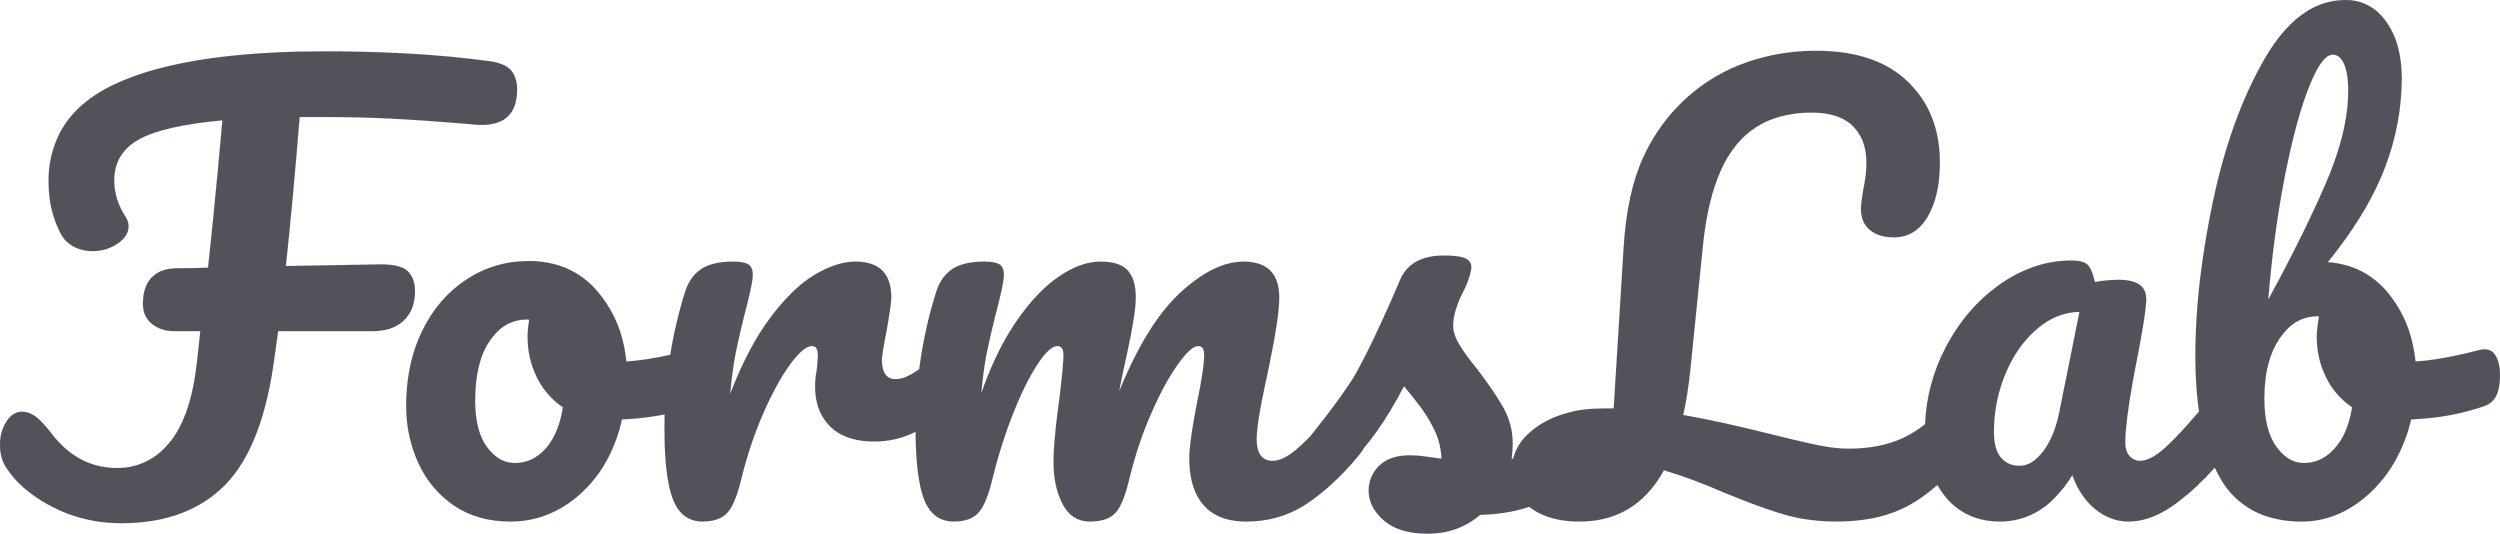
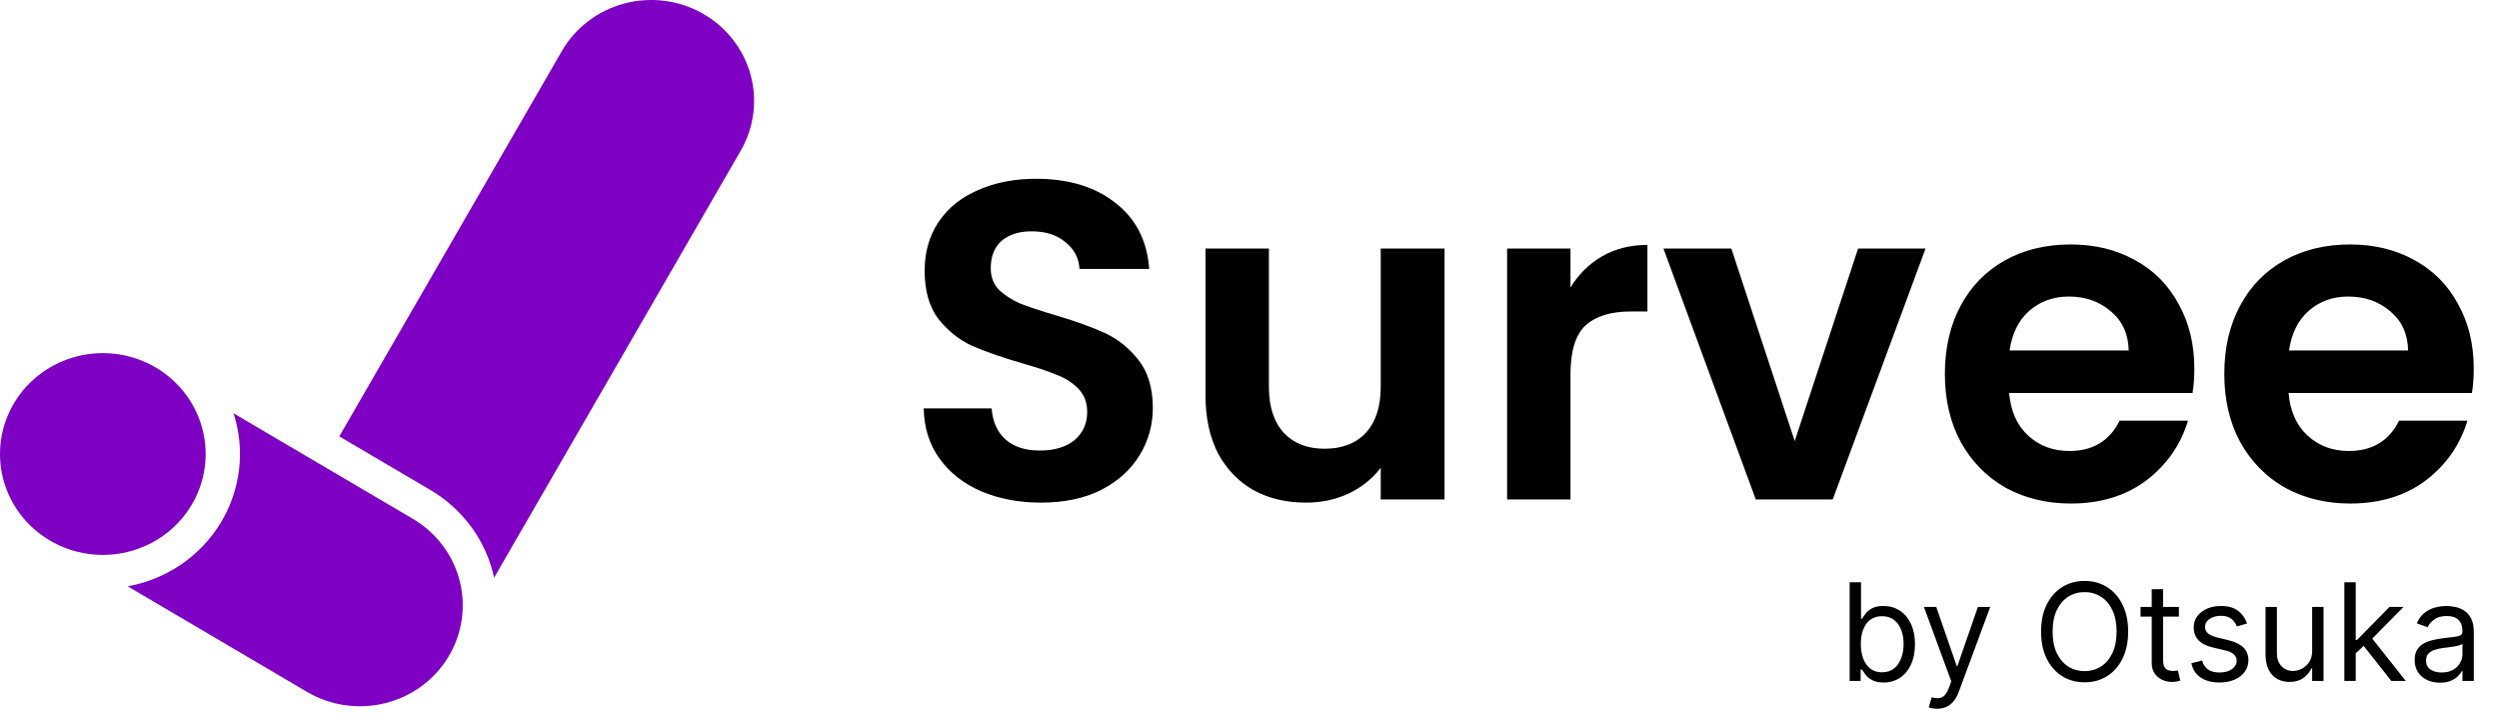
- <svg xmlns="http://www.w3.org/2000/svg" width="181.2" height="38.682" viewBox="0 0 181.2 38.682" version="1.1" id="svg5">
-   <defs id="defs9" />
-   <g id="svgGroup" stroke-linecap="round" fill-rule="evenodd" font-size="9pt" stroke="#52525B" stroke-width="0.001mm" fill="#52525B" style="stroke:#52525B;stroke-width:0.001mm;fill:#52525B">
-     <path d="m 46.844,30.254 c 0.445,-0.055 0.888,-0.127 1.328,-0.216 -0.009,0.348 -0.014,0.695 -0.012,1.043 0,1.687 0.107,3.043 0.32,4.068 0.071,0.358 0.172,0.71 0.3,1.052 0.079,0.208 0.178,0.407 0.296,0.595 0.221,0.347 0.493,0.604 0.815,0.771 0.319,0.16 0.672,0.241 1.029,0.234 0.132,5.4e-5 0.264,-0.006 0.395,-0.019 0.239,-0.023 0.456,-0.068 0.651,-0.136 0.298,-0.098 0.565,-0.272 0.774,-0.505 0.098,-0.115 0.185,-0.239 0.26,-0.37 0.281,-0.483 0.535,-1.206 0.76,-2.17 0.4,-1.627 0.92,-3.173 1.56,-4.64 0.156,-0.357 0.319,-0.711 0.489,-1.062 0.239,-0.49 0.478,-0.941 0.719,-1.352 0.225,-0.388 0.469,-0.763 0.732,-1.126 0.045,-0.061 0.09,-0.122 0.136,-0.182 0.591,-0.772 1.072,-1.158 1.444,-1.158 0.008,-1.65e-4 0.016,-1.65e-4 0.024,0 0.222,0.009 0.355,0.147 0.399,0.414 0.012,0.075 0.018,0.15 0.017,0.226 0,0.143 -0.016,0.387 -0.047,0.733 -0.01,0.116 -0.021,0.231 -0.033,0.347 -0.08,0.4 -0.12,0.8 -0.12,1.2 -0.002,0.327 0.027,0.654 0.087,0.976 0.127,0.738 0.481,1.417 1.013,1.944 0.224,0.219 0.478,0.405 0.754,0.552 0.656,0.352 1.478,0.528 2.466,0.528 1.029,0.002 2.043,-0.239 2.961,-0.704 0.002,0.335 0.008,0.67 0.02,1.005 0.04,1.133 0.14,2.082 0.299,2.847 0.071,0.358 0.172,0.71 0.3,1.052 0.079,0.208 0.178,0.407 0.296,0.595 0.221,0.347 0.493,0.604 0.815,0.771 0.319,0.16 0.672,0.241 1.029,0.234 0.132,5.4e-5 0.264,-0.006 0.395,-0.019 0.239,-0.023 0.456,-0.068 0.651,-0.136 0.298,-0.098 0.565,-0.272 0.774,-0.505 0.098,-0.115 0.185,-0.239 0.26,-0.37 0.281,-0.483 0.535,-1.206 0.76,-2.17 0.065,-0.272 0.134,-0.543 0.207,-0.813 0.328,-1.215 0.72,-2.413 1.173,-3.587 0.13,-0.338 0.265,-0.673 0.407,-1.006 0.227,-0.535 0.458,-1.029 0.692,-1.482 0.209,-0.408 0.436,-0.805 0.681,-1.192 0.048,-0.075 0.096,-0.149 0.146,-0.223 0.382,-0.565 0.72,-0.933 1.014,-1.105 0.108,-0.069 0.232,-0.107 0.36,-0.112 0.008,-1.65e-4 0.016,-1.65e-4 0.024,0 0.222,0.009 0.355,0.147 0.399,0.414 0.012,0.075 0.018,0.15 0.017,0.226 -1.05e-4,0.088 -0.002,0.177 -0.006,0.265 -0.02,0.447 -0.083,1.134 -0.189,2.059 -0.04,0.346 -0.082,0.691 -0.125,1.036 -0.043,0.31 -0.084,0.62 -0.123,0.931 -0.185,1.47 -0.277,2.626 -0.277,3.469 -9.5e-5,0.07 5.72e-4,0.139 0.002,0.209 0.011,0.483 0.058,0.937 0.143,1.36 0.1,0.519 0.273,1.021 0.515,1.491 0.06,0.116 0.128,0.228 0.203,0.336 0.431,0.616 1.024,0.924 1.777,0.924 0.447,0 0.829,-0.059 1.148,-0.176 0.272,-0.094 0.516,-0.253 0.712,-0.464 0.109,-0.124 0.204,-0.26 0.284,-0.405 0.181,-0.321 0.351,-0.748 0.509,-1.282 0.085,-0.289 0.16,-0.58 0.227,-0.873 0.4,-1.627 0.92,-3.173 1.56,-4.64 0.156,-0.357 0.318,-0.711 0.488,-1.062 0.477,-0.985 0.955,-1.811 1.432,-2.478 0.64,-0.893 1.133,-1.34 1.48,-1.34 0.008,-1.65e-4 0.016,-1.65e-4 0.024,0 0.222,0.009 0.355,0.147 0.399,0.414 0.012,0.075 0.018,0.15 0.017,0.226 -1.59e-4,0.037 -8.26e-4,0.074 -0.002,0.111 -0.013,0.495 -0.114,1.253 -0.303,2.273 -0.068,0.366 -0.14,0.731 -0.215,1.096 -0.283,1.455 -0.458,2.573 -0.527,3.354 -0.02,0.215 -0.031,0.43 -0.033,0.646 -5.78e-4,0.263 0.011,0.526 0.035,0.788 0.043,0.463 0.127,0.885 0.25,1.266 0.155,0.503 0.412,0.968 0.755,1.366 0.161,0.183 0.342,0.346 0.541,0.487 0.379,0.269 0.824,0.459 1.335,0.572 0.396,0.084 0.799,0.124 1.204,0.121 1.68,0 3.18,-0.453 4.5,-1.36 0.547,-0.377 1.07,-0.788 1.566,-1.231 0.771,-0.691 1.485,-1.443 2.134,-2.249 0.127,-0.147 0.237,-0.307 0.329,-0.478 0.153,-0.185 0.303,-0.373 0.451,-0.562 0.156,-0.199 0.307,-0.401 0.454,-0.607 0.333,-0.465 0.667,-0.974 1.002,-1.528 0.353,-0.585 0.687,-1.18 1.004,-1.785 0.025,0.029 0.05,0.057 0.075,0.086 0.175,0.203 0.356,0.421 0.543,0.656 0.198,0.249 0.392,0.502 0.582,0.758 0.027,0.035 0.053,0.071 0.079,0.107 0.382,0.524 0.711,1.084 0.981,1.673 0.28,0.613 0.433,1.267 0.46,1.96 -0.062,-0.007 -0.125,-0.014 -0.187,-0.022 -0.151,-0.019 -0.333,-0.043 -0.544,-0.072 -0.11,-0.015 -0.219,-0.03 -0.329,-0.046 -0.277,-0.04 -0.533,-0.068 -0.768,-0.084 -0.15,-0.01 -0.301,-0.016 -0.452,-0.016 -0.135,-2.38e-4 -0.27,0.005 -0.404,0.015 -0.308,0.024 -0.589,0.076 -0.843,0.157 -0.374,0.113 -0.714,0.315 -0.993,0.588 -0.008,0.008 -0.015,0.016 -0.023,0.024 -0.477,0.467 -0.743,1.108 -0.737,1.776 0.001,0.528 0.167,1.042 0.474,1.471 0.179,0.255 0.39,0.486 0.626,0.689 0.244,0.211 0.517,0.386 0.811,0.519 0.345,0.158 0.733,0.274 1.165,0.347 0.398,0.065 0.801,0.096 1.204,0.094 1.467,0 2.733,-0.453 3.8,-1.36 0.233,-0.007 0.465,-0.019 0.697,-0.036 0.681,-0.05 1.317,-0.144 1.908,-0.281 0.322,-0.072 0.64,-0.163 0.952,-0.271 0.014,0.011 0.028,0.021 0.042,0.032 0.007,0.005 0.014,0.011 0.021,0.016 0.192,0.146 0.397,0.276 0.611,0.388 0.445,0.233 0.946,0.401 1.505,0.506 0.483,0.087 0.973,0.129 1.464,0.126 0.138,-3.3e-5 0.275,-0.003 0.413,-0.01 1.603,-0.077 2.958,-0.607 4.064,-1.592 0.665,-0.607 1.221,-1.323 1.643,-2.118 1.413,0.427 2.88,0.973 4.4,1.64 1.063,0.439 2.025,0.808 2.885,1.108 0.461,0.162 0.926,0.313 1.395,0.452 0.468,0.138 0.943,0.247 1.424,0.327 0.799,0.131 1.607,0.196 2.416,0.193 0.925,0 1.787,-0.079 2.586,-0.238 0.86,-0.163 1.693,-0.447 2.474,-0.842 0.428,-0.222 0.838,-0.476 1.228,-0.76 0.349,-0.255 0.687,-0.525 1.012,-0.811 0.17,0.299 0.364,0.584 0.58,0.851 0.543,0.678 1.262,1.194 2.078,1.491 0.605,0.212 1.241,0.316 1.882,0.309 1.476,0.003 2.89,-0.599 3.912,-1.664 0.509,-0.511 0.954,-1.08 1.328,-1.696 0.373,1.04 0.927,1.86 1.66,2.46 0.733,0.6 1.54,0.9 2.42,0.9 0.753,0 1.522,-0.201 2.309,-0.603 0.44,-0.228 0.858,-0.495 1.251,-0.797 0.469,-0.358 0.92,-0.738 1.352,-1.14 0.465,-0.434 0.91,-0.889 1.335,-1.363 0.133,0.28 0.277,0.555 0.433,0.823 0.764,1.336 2.015,2.324 3.492,2.756 0.776,0.224 1.58,0.333 2.388,0.324 1.007,0.003 2.001,-0.225 2.907,-0.664 0.729,-0.358 1.4,-0.822 1.993,-1.376 0.766,-0.705 1.412,-1.531 1.912,-2.444 0.498,-0.918 0.871,-1.899 1.108,-2.916 0.59,-0.024 1.178,-0.073 1.764,-0.147 1.197,-0.147 2.376,-0.419 3.516,-0.813 0.4,-0.133 0.693,-0.38 0.88,-0.74 0.004,-0.009 0.009,-0.017 0.013,-0.026 0.123,-0.247 0.203,-0.563 0.241,-0.948 0.018,-0.188 0.027,-0.377 0.026,-0.566 1.6e-4,-0.078 -0.002,-0.156 -0.006,-0.234 -0.011,-0.193 -0.035,-0.373 -0.074,-0.54 -0.042,-0.19 -0.109,-0.374 -0.2,-0.546 -0.038,-0.073 -0.084,-0.142 -0.136,-0.206 -0.16,-0.203 -0.406,-0.32 -0.664,-0.314 -0.013,-1.07e-4 -0.027,-1.07e-4 -0.04,0 -0.197,0.003 -0.37,0.03 -0.52,0.08 -0.399,0.105 -0.8,0.202 -1.203,0.293 -0.624,0.141 -1.213,0.253 -1.766,0.338 -0.501,0.079 -1.005,0.135 -1.511,0.169 -0.048,-0.453 -0.124,-0.903 -0.227,-1.347 -0.297,-1.334 -0.905,-2.578 -1.773,-3.633 -1.12,-1.347 -2.573,-2.087 -4.36,-2.22 0.258,-0.318 0.51,-0.641 0.757,-0.968 1.529,-2.023 2.65,-3.967 3.363,-5.832 0.026,-0.068 0.051,-0.135 0.076,-0.203 0.762,-2.019 1.157,-4.159 1.164,-6.317 0,-0.788 -0.082,-1.507 -0.246,-2.156 -0.168,-0.697 -0.464,-1.356 -0.874,-1.944 -0.104,-0.148 -0.218,-0.29 -0.339,-0.424 -0.66,-0.754 -1.619,-1.177 -2.621,-1.156 -0.965,-7.2224341e-4 -1.911,0.268 -2.731,0.776 -1.146,0.695 -2.189,1.856 -3.129,3.484 -1.64,2.84 -2.887,6.28 -3.74,10.32 -0.374,1.756 -0.673,3.526 -0.897,5.307 -0.249,1.961 -0.377,3.936 -0.383,5.913 9e-5,0.077 4.2e-4,0.155 0.001,0.232 0.007,1.159 0.07,2.234 0.188,3.226 0.021,0.191 0.046,0.381 0.073,0.571 -0.033,0.039 -0.067,0.078 -0.1,0.117 -0.628,0.732 -1.179,1.341 -1.654,1.826 -0.216,0.223 -0.439,0.439 -0.668,0.648 -0.103,0.093 -0.208,0.184 -0.316,0.271 -0.359,0.29 -0.69,0.491 -0.991,0.603 -0.17,0.067 -0.35,0.103 -0.533,0.106 -0.029,6.3e-5 -0.059,-9.38e-4 -0.088,-0.003 -0.271,-0.016 -0.522,-0.145 -0.692,-0.357 -0.029,-0.035 -0.056,-0.072 -0.081,-0.11 -0.085,-0.13 -0.145,-0.28 -0.18,-0.45 -0.027,-0.132 -0.04,-0.266 -0.039,-0.4 -2e-5,-0.043 3.1e-4,-0.085 0.001,-0.128 0.015,-0.915 0.191,-2.317 0.527,-4.208 0.123,-0.689 0.254,-1.377 0.392,-2.064 0.025,-0.132 0.05,-0.265 0.075,-0.397 0.28,-1.502 0.448,-2.571 0.504,-3.207 0.013,-0.132 0.02,-0.264 0.021,-0.396 -5e-5,-0.019 -3.9e-4,-0.038 -0.001,-0.057 -0.021,-0.717 -0.443,-1.147 -1.268,-1.29 -0.228,-0.037 -0.46,-0.055 -0.691,-0.053 -0.086,-6e-5 -0.171,9.4e-4 -0.257,0.003 -0.504,0.011 -1.007,0.064 -1.503,0.157 -0.02,-0.09 -0.043,-0.18 -0.067,-0.269 -0.078,-0.287 -0.166,-0.521 -0.264,-0.702 -0.047,-0.089 -0.103,-0.173 -0.169,-0.249 -0.044,-0.05 -0.096,-0.093 -0.152,-0.129 -0.223,-0.141 -0.565,-0.211 -1.028,-0.211 -0.841,-0.001 -1.677,0.123 -2.481,0.369 -0.98,0.308 -1.905,0.77 -2.739,1.371 -1.64,1.16 -2.953,2.693 -3.94,4.6 -0.894,1.71 -1.396,3.598 -1.47,5.526 -0.491,0.39 -1.024,0.724 -1.59,0.994 -1.107,0.52 -2.433,0.78 -3.98,0.78 -0.355,0 -0.74,-0.027 -1.157,-0.08 -0.323,-0.042 -0.644,-0.095 -0.963,-0.16 -0.207,-0.042 -0.414,-0.085 -0.62,-0.13 -0.737,-0.161 -1.677,-0.385 -2.82,-0.67 -1.68,-0.42 -3.176,-0.765 -4.489,-1.036 -0.635,-0.132 -1.272,-0.253 -1.911,-0.364 0.213,-0.933 0.387,-2.04 0.52,-3.32 l 0.92,-9.08 c 0.014,-0.132 0.029,-0.264 0.045,-0.396 0.231,-1.925 0.629,-3.536 1.196,-4.833 0.303,-0.717 0.707,-1.387 1.199,-1.991 0.817,-0.986 1.924,-1.691 3.163,-2.016 0.743,-0.196 1.509,-0.291 2.277,-0.284 1.333,0 2.327,0.327 2.98,0.98 0.653,0.653 0.98,1.54 0.98,2.66 -9e-5,0.064 -0.001,0.128 -0.003,0.192 -0.007,0.275 -0.032,0.566 -0.073,0.874 -0.042,0.313 -0.097,0.625 -0.164,0.934 -0.008,0.046 -0.015,0.093 -0.023,0.139 -0.068,0.422 -0.111,0.748 -0.128,0.979 -0.005,0.067 -0.008,0.135 -0.009,0.202 0,0.667 0.213,1.18 0.64,1.54 0.102,0.086 0.213,0.162 0.331,0.226 0.383,0.209 0.86,0.314 1.429,0.314 0.666,0.014 1.311,-0.231 1.798,-0.685 0.253,-0.238 0.469,-0.513 0.642,-0.815 0.161,-0.276 0.297,-0.567 0.407,-0.867 0.167,-0.455 0.29,-0.957 0.369,-1.507 0.072,-0.519 0.106,-1.042 0.104,-1.566 0,-2.4 -0.773,-4.347 -2.32,-5.84 -1.547,-1.493 -3.76,-2.24 -6.64,-2.24 -0.055,6.51e-5 -0.11,3.984e-4 -0.165,10e-4 -1.646,0.007 -3.279,0.284 -4.835,0.819 -1.573,0.547 -2.973,1.353 -4.2,2.42 -1.413,1.227 -2.52,2.707 -3.32,4.44 -0.8,1.733 -1.28,3.933 -1.44,6.6 l -0.72,11.64 h -0.52 c -1.227,0.004 -2.062,0.092 -2.858,0.338 -0.01,0.002 -0.02,0.005 -0.03,0.007 -0.753,0.195 -1.468,0.518 -2.112,0.955 -0.243,0.167 -0.472,0.352 -0.686,0.555 -0.525,0.474 -0.899,1.092 -1.077,1.776 -0.039,0.017 -0.078,0.033 -0.117,0.049 0.012,-0.107 0.023,-0.213 0.033,-0.32 0.031,-0.329 0.047,-0.596 0.047,-0.8 0,-0.933 -0.22,-1.793 -0.66,-2.58 -0.289,-0.517 -0.666,-1.105 -1.133,-1.764 -0.263,-0.37 -0.532,-0.735 -0.807,-1.096 -0.587,-0.72 -1.02,-1.32 -1.3,-1.8 -0.047,-0.08 -0.091,-0.163 -0.133,-0.246 -0.191,-0.385 -0.287,-0.743 -0.287,-1.074 -10e-6,-0.004 -10e-6,-0.008 0,-0.012 0.002,-0.455 0.115,-0.979 0.34,-1.571 0.112,-0.292 0.239,-0.578 0.38,-0.857 0.035,-0.064 0.068,-0.129 0.101,-0.195 0.136,-0.272 0.249,-0.555 0.339,-0.845 0.024,-0.078 0.047,-0.156 0.068,-0.235 0.04,-0.149 0.067,-0.275 0.081,-0.378 0.007,-0.049 0.011,-0.098 0.011,-0.147 0.007,-0.191 -0.073,-0.375 -0.217,-0.5 -0.067,-0.057 -0.142,-0.105 -0.223,-0.14 -0.088,-0.038 -0.179,-0.069 -0.272,-0.09 -0.305,-0.073 -0.734,-0.11 -1.288,-0.11 -1.6,0 -2.653,0.587 -3.16,1.76 -0.587,1.387 -1.187,2.727 -1.8,4.02 l -0.02,0.042 c -0.605,1.273 -1.131,2.293 -1.58,3.058 -0.034,0.054 -0.069,0.108 -0.104,0.162 -0.501,0.772 -1.149,1.676 -1.946,2.711 -0.343,0.445 -0.69,0.886 -1.042,1.324 -0.057,0.059 -0.114,0.117 -0.171,0.175 -0.219,0.223 -0.445,0.439 -0.677,0.648 -0.074,0.066 -0.149,0.13 -0.226,0.193 -0.638,0.525 -1.196,0.787 -1.674,0.787 -0.773,0 -1.16,-0.533 -1.16,-1.6 6.35e-4,-0.12 0.006,-0.241 0.015,-0.361 0.045,-0.62 0.195,-1.563 0.449,-2.83 0.095,-0.471 0.193,-0.94 0.296,-1.409 0.042,-0.195 0.083,-0.39 0.124,-0.585 0.504,-2.407 0.756,-4.092 0.756,-5.055 0,-1.347 -0.524,-2.171 -1.571,-2.471 -0.335,-0.091 -0.682,-0.134 -1.029,-0.129 -0.584,0.006 -1.162,0.122 -1.703,0.341 -0.48,0.187 -0.971,0.45 -1.473,0.791 -0.488,0.335 -0.95,0.705 -1.384,1.108 -0.009,0.008 -0.019,0.017 -0.028,0.025 -1.108,1.025 -2.148,2.466 -3.119,4.321 -0.476,0.917 -0.907,1.856 -1.293,2.814 0.08,-0.48 0.227,-1.2 0.44,-2.16 0.036,-0.16 0.072,-0.321 0.107,-0.481 0.435,-1.982 0.653,-3.368 0.653,-4.159 0,-0.88 -0.193,-1.533 -0.58,-1.96 -0.013,-0.015 -0.026,-0.029 -0.04,-0.043 -0.392,-0.398 -1.039,-0.597 -1.94,-0.597 -0.235,3.98e-4 -0.469,0.022 -0.7,0.064 -0.395,0.071 -0.8,0.202 -1.215,0.392 -0.371,0.172 -0.727,0.374 -1.065,0.604 -0.255,0.172 -0.501,0.358 -0.736,0.557 -0.797,0.673 -1.578,1.56 -2.344,2.663 -0.071,0.102 -0.141,0.205 -0.209,0.308 -0.483,0.731 -0.931,1.54 -1.346,2.425 -0.386,0.831 -0.728,1.681 -1.025,2.547 0.031,-0.348 0.067,-0.696 0.108,-1.044 0.039,-0.329 0.08,-0.639 0.123,-0.93 0.048,-0.323 0.104,-0.645 0.169,-0.966 0.053,-0.26 0.108,-0.52 0.166,-0.779 0.06,-0.273 0.126,-0.56 0.197,-0.86 0.09,-0.381 0.182,-0.761 0.277,-1.141 0.069,-0.258 0.137,-0.517 0.202,-0.776 0.194,-0.772 0.317,-1.355 0.369,-1.748 0.017,-0.118 0.027,-0.237 0.029,-0.356 2.13e-4,-0.065 -0.004,-0.13 -0.011,-0.195 -0.011,-0.095 -0.031,-0.179 -0.06,-0.254 -0.046,-0.128 -0.134,-0.238 -0.249,-0.311 -0.053,-0.032 -0.109,-0.059 -0.167,-0.08 -0.221,-0.08 -0.538,-0.12 -0.953,-0.12 -0.586,0 -1.094,0.063 -1.525,0.19 -0.274,0.078 -0.535,0.196 -0.775,0.35 -0.35,0.234 -0.64,0.549 -0.845,0.917 -0.14,0.248 -0.252,0.51 -0.335,0.783 -0.077,0.244 -0.151,0.488 -0.222,0.734 -0.45,1.578 -0.782,3.188 -0.991,4.816 -0.093,0.068 -0.187,0.134 -0.283,0.198 -0.247,0.163 -0.482,0.289 -0.703,0.377 -0.228,0.097 -0.473,0.149 -0.721,0.155 -0.013,-1.41e-4 -0.027,-4.74e-4 -0.04,-10e-4 -0.64,-0.019 -0.96,-0.485 -0.96,-1.399 0.001,-0.074 0.006,-0.147 0.014,-0.22 0.027,-0.262 0.093,-0.669 0.197,-1.222 0.035,-0.186 0.072,-0.372 0.109,-0.558 0.24,-1.333 0.36,-2.173 0.36,-2.52 0,-1.347 -0.524,-2.171 -1.571,-2.471 -0.335,-0.091 -0.682,-0.134 -1.029,-0.129 -0.88,0 -1.847,0.307 -2.9,0.92 -0.325,0.191 -0.636,0.406 -0.929,0.643 -0.753,0.605 -1.517,1.418 -2.291,2.437 -1.093,1.44 -2.08,3.307 -2.96,5.6 0.032,-0.349 0.068,-0.698 0.108,-1.046 0.039,-0.33 0.08,-0.642 0.123,-0.936 0.048,-0.327 0.105,-0.653 0.169,-0.978 0.1,-0.5 0.221,-1.052 0.363,-1.657 0.09,-0.382 0.182,-0.763 0.277,-1.143 0.069,-0.258 0.137,-0.517 0.202,-0.776 0.194,-0.772 0.317,-1.355 0.369,-1.748 0.017,-0.118 0.027,-0.237 0.029,-0.356 2.13e-4,-0.065 -0.004,-0.13 -0.011,-0.195 -0.011,-0.095 -0.031,-0.179 -0.06,-0.254 -0.046,-0.128 -0.134,-0.238 -0.249,-0.311 -0.053,-0.032 -0.109,-0.059 -0.167,-0.08 -0.221,-0.08 -0.538,-0.12 -0.953,-0.12 -0.586,0 -1.094,0.063 -1.525,0.19 -0.274,0.078 -0.535,0.196 -0.775,0.35 -0.35,0.234 -0.64,0.549 -0.845,0.917 -0.14,0.248 -0.252,0.51 -0.335,0.783 -0.077,0.244 -0.151,0.488 -0.222,0.734 -0.355,1.243 -0.635,2.506 -0.841,3.782 -0.552,0.123 -1.107,0.228 -1.666,0.315 -0.501,0.079 -1.005,0.135 -1.511,0.169 -0.033,-0.317 -0.079,-0.632 -0.139,-0.945 -0.281,-1.572 -0.987,-3.036 -2.041,-4.235 -0.688,-0.792 -1.573,-1.39 -2.565,-1.733 -0.752,-0.251 -1.542,-0.376 -2.335,-0.367 -1.653,0 -3.16,0.447 -4.52,1.34 -1.36,0.893 -2.427,2.133 -3.2,3.72 -0.37,0.764 -0.651,1.568 -0.837,2.397 -0.22,0.992 -0.329,2.006 -0.323,3.023 -1.13e-4,0.058 2.2e-4,0.116 10e-4,0.174 0.011,1.376 0.31,2.734 0.879,3.986 0.587,1.28 1.447,2.307 2.58,3.08 1.133,0.773 2.5,1.16 4.1,1.16 0.896,0.005 1.785,-0.157 2.621,-0.478 0.908,-0.358 1.741,-0.881 2.459,-1.542 0.797,-0.72 1.461,-1.575 1.962,-2.525 0.472,-0.901 0.821,-1.861 1.038,-2.855 0.59,-0.024 1.178,-0.073 1.764,-0.147 z M 34.52,9.041 33.12,8.921 c -1.573,-0.133 -3.14,-0.24 -4.7,-0.32 -1.56,-0.08 -3.193,-0.12 -4.9,-0.12 h -1.8 c -0.32,3.947 -0.653,7.547 -1,10.8 l 6.88,-0.12 c 0.214,-9.94e-4 0.427,0.008 0.64,0.028 0.638,0.063 1.085,0.227 1.34,0.492 0.227,0.239 0.382,0.538 0.446,0.861 0.037,0.177 0.055,0.358 0.054,0.539 0.003,0.304 -0.032,0.607 -0.103,0.902 -0.11,0.47 -0.352,0.9 -0.697,1.238 -0.313,0.3 -0.697,0.516 -1.115,0.63 -0.269,0.078 -0.565,0.126 -0.888,0.143 -0.092,0.005 -0.185,0.007 -0.277,0.007 h -6.84 l -0.24,1.72 c -0.56,4.4 -1.753,7.533 -3.58,9.4 -1.827,1.867 -4.34,2.8 -7.54,2.8 C 7.44,37.931 6.09,37.687 4.819,37.201 4.471,37.066 4.131,36.913 3.8,36.741 3.24,36.455 2.705,36.121 2.202,35.743 1.615,35.298 1.123,34.813 0.726,34.289 0.625,34.157 0.53,34.021 0.44,33.881 0.147,33.428 0,32.881 0,32.241 c 0,-0.64 0.153,-1.2 0.46,-1.68 0.083,-0.132 0.181,-0.255 0.293,-0.364 0.223,-0.228 0.528,-0.356 0.847,-0.356 0.23,0.002 0.458,0.056 0.664,0.158 0.096,0.047 0.188,0.101 0.276,0.162 0.251,0.174 0.559,0.482 0.926,0.924 0.086,0.104 0.171,0.209 0.254,0.316 1.28,1.68 2.867,2.52 4.76,2.52 1.339,0.017 2.622,-0.539 3.525,-1.528 0.102,-0.107 0.201,-0.218 0.295,-0.332 1.027,-1.24 1.687,-3.193 1.98,-5.86 l 0.24,-2.2 H 12.6 c -0.613,0 -1.14,-0.173 -1.58,-0.52 -0.361,-0.283 -0.592,-0.7 -0.64,-1.156 -0.014,-0.107 -0.02,-0.216 -0.02,-0.324 0,-0.827 0.213,-1.46 0.64,-1.9 0.244,-0.247 0.547,-0.428 0.88,-0.525 0.218,-0.067 0.459,-0.11 0.723,-0.127 0.092,-0.006 0.185,-0.008 0.277,-0.008 0.747,0 1.48,-0.013 2.2,-0.04 0.129,-1.188 0.253,-2.376 0.371,-3.565 0.107,-1.063 0.216,-2.188 0.327,-3.374 0.117,-1.247 0.231,-2.494 0.342,-3.741 -2.88,0.267 -4.907,0.733 -6.08,1.4 -1.111,0.631 -1.696,1.55 -1.755,2.755 -0.003,0.068 -0.005,0.137 -0.005,0.205 0,0.907 0.267,1.773 0.8,2.6 0.064,0.095 0.118,0.196 0.16,0.303 0.052,0.133 0.079,0.274 0.08,0.417 -0.002,0.296 -0.107,0.583 -0.297,0.81 -0.127,0.159 -0.294,0.309 -0.503,0.45 -0.533,0.36 -1.133,0.54 -1.8,0.54 C 6,18.201 5.387,17.988 4.88,17.561 4.777,17.472 4.685,17.37 4.606,17.259 4.384,16.954 4.169,16.508 3.96,15.921 3.765,15.363 3.635,14.783 3.574,14.195 3.537,13.852 3.519,13.506 3.52,13.161 3.495,11.893 3.796,10.639 4.394,9.52 5.219,8.022 6.628,6.836 8.62,5.961 9.797,5.457 11.018,5.061 12.267,4.779 14.854,4.173 17.988,3.827 21.669,3.742 22.286,3.728 22.903,3.721 23.52,3.721 c 1.882,-0.002 3.764,0.044 5.644,0.138 2.287,0.118 4.406,0.312 6.356,0.582 0.189,0.026 0.376,0.064 0.56,0.114 0.404,0.113 0.709,0.276 0.914,0.491 0.023,0.024 0.045,0.049 0.066,0.075 0.273,0.337 0.413,0.776 0.42,1.315 1.02e-4,0.015 1.02e-4,0.03 0,0.045 0.005,0.348 -0.039,0.695 -0.131,1.03 -0.321,1.101 -1.231,1.613 -2.73,1.536 C 34.586,9.045 34.553,9.043 34.52,9.041 Z m 134.56,-5.08 c -0.171,0.008 -0.333,0.074 -0.461,0.188 -0.33,0.263 -0.676,0.802 -1.039,1.617 -0.084,0.19 -0.164,0.382 -0.24,0.575 -0.212,0.543 -0.404,1.095 -0.574,1.653 -0.384,1.249 -0.749,2.732 -1.095,4.449 -0.024,0.119 -0.048,0.239 -0.071,0.358 -0.311,1.601 -0.569,3.212 -0.773,4.83 -0.173,1.36 -0.315,2.724 -0.427,4.09 0.627,-1.148 1.238,-2.305 1.831,-3.47 0.584,-1.149 1.114,-2.24 1.59,-3.273 0.275,-0.595 0.541,-1.194 0.799,-1.797 0.37,-0.858 0.689,-1.737 0.955,-2.633 0.261,-0.89 0.44,-1.738 0.537,-2.543 0.058,-0.466 0.087,-0.935 0.088,-1.404 8.1e-4,-0.236 -0.008,-0.472 -0.026,-0.707 -0.037,-0.462 -0.114,-0.845 -0.231,-1.149 -0.013,-0.035 -0.028,-0.07 -0.043,-0.104 -0.044,-0.104 -0.099,-0.203 -0.162,-0.296 -0.069,-0.1 -0.145,-0.18 -0.228,-0.241 -0.124,-0.094 -0.275,-0.144 -0.43,-0.143 z m -19.84,26 1.48,-7.36 c -0.936,0.025 -1.843,0.33 -2.604,0.875 -0.172,0.12 -0.337,0.248 -0.496,0.385 -0.654,0.569 -1.211,1.241 -1.646,1.991 -0.232,0.395 -0.437,0.806 -0.614,1.229 -0.56,1.333 -0.84,2.747 -0.84,4.24 -8.7e-4,0.216 0.013,0.432 0.04,0.647 0.067,0.503 0.218,0.898 0.454,1.185 0.002,0.003 0.004,0.005 0.006,0.008 0.278,0.336 0.679,0.547 1.114,0.585 0.088,0.01 0.177,0.015 0.266,0.015 0.587,0 1.147,-0.347 1.68,-1.04 0.533,-0.693 0.92,-1.613 1.16,-2.76 z m 18.84,-7.04 h -0.12 c -0.832,-0.003 -1.627,0.341 -2.195,0.949 -0.202,0.207 -0.384,0.431 -0.545,0.671 -0.358,0.538 -0.624,1.131 -0.788,1.756 -0.208,0.757 -0.312,1.619 -0.312,2.584 0,1.52 0.287,2.68 0.86,3.48 0.435,0.607 0.927,0.983 1.477,1.13 0.177,0.047 0.36,0.07 0.543,0.07 0.669,-3.64e-4 1.316,-0.242 1.822,-0.68 0.134,-0.111 0.26,-0.232 0.378,-0.36 0.304,-0.336 0.554,-0.718 0.739,-1.132 0.16,-0.349 0.293,-0.737 0.398,-1.164 0.057,-0.233 0.105,-0.468 0.143,-0.704 -0.827,-0.56 -1.46,-1.293 -1.9,-2.2 -0.44,-0.907 -0.66,-1.867 -0.66,-2.88 0,-0.373 0.053,-0.88 0.16,-1.52 z m -129.72,0.24 h -0.2 c -0.842,-0.004 -1.645,0.352 -2.207,0.978 -0.166,0.175 -0.317,0.363 -0.453,0.562 -0.707,1.027 -1.06,2.473 -1.06,4.34 -0.002,0.421 0.025,0.842 0.082,1.259 0.122,0.866 0.381,1.566 0.778,2.101 0.164,0.225 0.355,0.43 0.567,0.611 0.402,0.353 0.918,0.548 1.453,0.549 0.853,0 1.593,-0.347 2.22,-1.04 0.497,-0.549 0.863,-1.291 1.1,-2.225 0.065,-0.256 0.118,-0.514 0.16,-0.775 -0.827,-0.56 -1.46,-1.293 -1.9,-2.2 -0.44,-0.907 -0.66,-1.867 -0.66,-2.88 0,-0.427 0.04,-0.853 0.12,-1.28 z" vector-effect="non-scaling-stroke" id="path2" />
-   </g>
+ <svg xmlns="http://www.w3.org/2000/svg" width="303" height="87" viewBox="0 0 303 87" fill="none">
+   <path fill-rule="evenodd" clip-rule="evenodd" d="M85.111 1.595C86.536 2.387 87.788 3.446 88.795 4.712C89.803 5.978 90.546 7.427 90.983 8.975C91.419 10.523 91.54 12.14 91.339 13.734C91.138 15.328 90.619 16.867 89.811 18.265L59.909 70.014C59.438 67.817 58.509 65.74 57.181 63.911C55.853 62.083 54.154 60.543 52.191 59.389C50.228 58.234 41.14 52.888 41.14 52.888L68.117 6.2C68.924 4.803 70.004 3.575 71.296 2.587C72.587 1.599 74.064 0.87 75.642 0.442C77.221 0.014 78.87 -0.105 80.495 0.092C82.121 0.289 83.69 0.799 85.115 1.591L85.111 1.595ZM24.936 55.028C24.936 56.633 24.613 58.223 23.987 59.707C23.36 61.19 22.442 62.538 21.284 63.673C20.127 64.809 18.752 65.71 17.239 66.324C15.727 66.939 14.105 67.255 12.468 67.255C10.831 67.255 9.209 66.939 7.697 66.324C6.184 65.71 4.81 64.809 3.652 63.673C2.494 62.538 1.576 61.19 0.949 59.707C0.322 58.223 -2.4398e-08 56.633 0 55.028C4.9274e-08 51.785 1.314 48.675 3.652 46.382C5.99 44.089 9.161 42.8 12.468 42.8C15.775 42.8 18.946 44.089 21.284 46.382C23.622 48.675 24.936 51.785 24.936 55.028ZM15.485 71.061C17.805 70.642 20.007 69.744 21.945 68.427C23.883 67.109 25.513 65.402 26.727 63.419C27.941 61.436 28.711 59.223 28.985 56.926C29.26 54.629 29.032 52.3 28.319 50.096L50.055 62.882C52.891 64.55 54.935 67.255 55.737 70.401C56.54 73.548 56.035 76.878 54.334 79.659C53.491 81.036 52.38 82.237 51.065 83.193C49.749 84.15 48.254 84.842 46.666 85.232C43.457 86.019 40.061 85.524 37.225 83.855L15.485 71.061Z" fill="#7E00C3" />
+   <path d="M126.22 60.918C123.548 60.918 121.133 60.46 118.974 59.545C116.851 58.63 115.168 57.313 113.924 55.593C112.679 53.873 112.039 51.842 112.002 49.5H120.236C120.346 51.073 120.895 52.318 121.883 53.233C122.908 54.147 124.299 54.605 126.055 54.605C127.848 54.605 129.257 54.184 130.282 53.342C131.307 52.464 131.819 51.33 131.819 49.939C131.819 48.804 131.471 47.871 130.776 47.139C130.081 46.407 129.202 45.84 128.141 45.438C127.116 44.998 125.689 44.523 123.859 44.01C121.371 43.278 119.34 42.565 117.766 41.869C116.229 41.138 114.893 40.058 113.759 38.631C112.661 37.167 112.112 35.227 112.112 32.812C112.112 30.543 112.679 28.567 113.814 26.883C114.948 25.2 116.54 23.919 118.59 23.041C120.639 22.126 122.981 21.668 125.616 21.668C129.568 21.668 132.771 22.638 135.223 24.578C137.711 26.481 139.083 29.152 139.34 32.592H130.886C130.813 31.275 130.245 30.195 129.184 29.354C128.159 28.475 126.787 28.036 125.067 28.036C123.567 28.036 122.359 28.42 121.444 29.189C120.566 29.957 120.127 31.073 120.127 32.537C120.127 33.562 120.456 34.422 121.115 35.117C121.81 35.776 122.652 36.325 123.64 36.764C124.665 37.167 126.092 37.643 127.922 38.191C130.41 38.923 132.441 39.655 134.015 40.387C135.588 41.119 136.943 42.217 138.077 43.681C139.211 45.145 139.779 47.066 139.779 49.445C139.779 51.494 139.248 53.397 138.187 55.154C137.126 56.91 135.57 58.319 133.521 59.381C131.471 60.405 129.038 60.918 126.22 60.918ZM175.151 30.122V60.533H167.411V56.691C166.423 58.008 165.124 59.051 163.514 59.82C161.94 60.552 160.22 60.918 158.354 60.918C155.975 60.918 153.871 60.424 152.041 59.436C150.211 58.411 148.765 56.929 147.704 54.989C146.679 53.013 146.167 50.671 146.167 47.963V30.122H153.852V46.865C153.852 49.28 154.456 51.147 155.664 52.464C156.871 53.745 158.518 54.385 160.604 54.385C162.727 54.385 164.392 53.745 165.6 52.464C166.807 51.147 167.411 49.28 167.411 46.865V30.122H175.151ZM190.419 34.843C191.407 33.233 192.688 31.97 194.262 31.055C195.872 30.14 197.702 29.683 199.751 29.683V37.752H197.72C195.305 37.752 193.475 38.32 192.231 39.454C191.023 40.589 190.419 42.565 190.419 45.383V60.533H182.734V30.122H190.419V34.843ZM217.608 53.452L225.293 30.122H233.472L222.219 60.533H212.887L201.689 30.122H209.923L217.608 53.452ZM266.059 44.669C266.059 45.767 265.986 46.755 265.84 47.633H243.608C243.791 49.829 244.559 51.549 245.913 52.793C247.267 54.038 248.932 54.66 250.909 54.66C253.763 54.66 255.794 53.434 257.002 50.982H265.291C264.413 53.91 262.729 56.325 260.241 58.228C257.752 60.094 254.696 61.028 251.073 61.028C248.146 61.028 245.511 60.387 243.169 59.106C240.863 57.789 239.051 55.941 237.734 53.562C236.453 51.183 235.813 48.438 235.813 45.328C235.813 42.181 236.453 39.417 237.734 37.039C239.015 34.66 240.808 32.83 243.114 31.549C245.419 30.268 248.072 29.628 251.073 29.628C253.964 29.628 256.544 30.25 258.813 31.494C261.119 32.739 262.894 34.514 264.138 36.819C265.419 39.088 266.059 41.705 266.059 44.669ZM258.1 42.473C258.063 40.497 257.35 38.923 255.959 37.752C254.568 36.545 252.867 35.941 250.854 35.941C248.951 35.941 247.341 36.526 246.023 37.697C244.742 38.832 243.955 40.424 243.663 42.473H258.1ZM299.939 44.669C299.939 45.767 299.866 46.755 299.72 47.633H277.488C277.671 49.829 278.439 51.549 279.793 52.793C281.147 54.038 282.812 54.66 284.789 54.66C287.643 54.66 289.674 53.434 290.882 50.982H299.171C298.293 53.91 296.609 56.325 294.121 58.228C291.632 60.094 288.576 61.028 284.953 61.028C282.026 61.028 279.391 60.387 277.049 59.106C274.743 57.789 272.932 55.941 271.614 53.562C270.333 51.183 269.693 48.438 269.693 45.328C269.693 42.181 270.333 39.417 271.614 37.039C272.895 34.66 274.688 32.83 276.994 31.549C279.299 30.268 281.952 29.628 284.953 29.628C287.844 29.628 290.424 30.25 292.693 31.494C294.999 32.739 296.774 34.514 298.018 36.819C299.299 39.088 299.939 41.705 299.939 44.669ZM291.98 42.473C291.943 40.497 291.23 38.923 289.839 37.752C288.448 36.545 286.747 35.941 284.734 35.941C282.831 35.941 281.221 36.526 279.903 37.697C278.622 38.832 277.835 40.424 277.543 42.473H291.98Z" fill="black" />
+   <path d="M224.268 82.533V70.572H225.647V74.987H225.764C225.865 74.831 226.005 74.633 226.184 74.391C226.367 74.146 226.628 73.928 226.967 73.737C227.309 73.543 227.773 73.445 228.357 73.445C229.112 73.445 229.778 73.634 230.354 74.012C230.931 74.389 231.38 74.925 231.704 75.618C232.027 76.311 232.188 77.129 232.188 78.071C232.188 79.021 232.027 79.845 231.704 80.542C231.38 81.235 230.933 81.772 230.36 82.154C229.788 82.531 229.128 82.72 228.38 82.72C227.804 82.72 227.342 82.625 226.996 82.434C226.649 82.24 226.383 82.019 226.196 81.774C226.009 81.525 225.865 81.319 225.764 81.155H225.6V82.533H224.268ZM225.623 78.048C225.623 78.725 225.723 79.323 225.921 79.841C226.12 80.355 226.41 80.758 226.791 81.05C227.173 81.338 227.64 81.482 228.193 81.482C228.77 81.482 229.25 81.33 229.636 81.026C230.025 80.719 230.317 80.306 230.512 79.788C230.711 79.266 230.81 78.686 230.81 78.048C230.81 77.417 230.713 76.848 230.518 76.342C230.327 75.832 230.037 75.429 229.648 75.133C229.262 74.833 228.777 74.683 228.193 74.683C227.633 74.683 227.161 74.826 226.78 75.11C226.398 75.39 226.11 75.784 225.915 76.29C225.721 76.792 225.623 77.378 225.623 78.048ZM234.863 85.898C234.63 85.898 234.421 85.878 234.238 85.839C234.055 85.804 233.929 85.769 233.859 85.734L234.209 84.519C234.544 84.605 234.84 84.636 235.097 84.613C235.354 84.589 235.582 84.475 235.78 84.268C235.983 84.066 236.168 83.737 236.335 83.281L236.592 82.58L233.275 73.562H234.77L237.246 80.711H237.34L239.816 73.562H241.312L237.503 83.842C237.332 84.305 237.12 84.689 236.867 84.992C236.614 85.3 236.32 85.528 235.985 85.676C235.654 85.824 235.28 85.898 234.863 85.898ZM258.037 76.552C258.037 77.814 257.809 78.904 257.353 79.823C256.898 80.742 256.273 81.451 255.478 81.949C254.684 82.448 253.777 82.697 252.757 82.697C251.736 82.697 250.829 82.448 250.035 81.949C249.24 81.451 248.615 80.742 248.16 79.823C247.704 78.904 247.476 77.814 247.476 76.552C247.476 75.291 247.704 74.201 248.16 73.282C248.615 72.363 249.24 71.654 250.035 71.156C250.829 70.657 251.736 70.408 252.757 70.408C253.777 70.408 254.684 70.657 255.478 71.156C256.273 71.654 256.898 72.363 257.353 73.282C257.809 74.201 258.037 75.291 258.037 76.552ZM256.635 76.552C256.635 75.517 256.462 74.643 256.115 73.93C255.772 73.218 255.307 72.678 254.719 72.312C254.135 71.946 253.481 71.763 252.757 71.763C252.032 71.763 251.376 71.946 250.788 72.312C250.204 72.678 249.739 73.218 249.392 73.93C249.05 74.643 248.878 75.517 248.878 76.552C248.878 77.588 249.05 78.462 249.392 79.175C249.739 79.888 250.204 80.427 250.788 80.793C251.376 81.159 252.032 81.342 252.757 81.342C253.481 81.342 254.135 81.159 254.719 80.793C255.307 80.427 255.772 79.888 256.115 79.175C256.462 78.462 256.635 77.588 256.635 76.552ZM264.187 73.562V74.73H259.538V73.562H264.187ZM260.893 71.413H262.271V79.963C262.271 80.353 262.328 80.645 262.44 80.84C262.557 81.03 262.705 81.159 262.884 81.225C263.067 81.287 263.26 81.319 263.463 81.319C263.614 81.319 263.739 81.311 263.836 81.295C263.934 81.276 264.012 81.26 264.07 81.249L264.35 82.487C264.257 82.522 264.127 82.557 263.959 82.592C263.792 82.631 263.579 82.65 263.322 82.65C262.933 82.65 262.551 82.567 262.178 82.399C261.808 82.232 261.5 81.977 261.255 81.634C261.013 81.291 260.893 80.859 260.893 80.337V71.413ZM272.454 75.571L271.216 75.922C271.138 75.715 271.023 75.515 270.872 75.32C270.724 75.121 270.521 74.958 270.264 74.829C270.007 74.701 269.678 74.637 269.277 74.637C268.728 74.637 268.271 74.763 267.905 75.016C267.542 75.266 267.361 75.583 267.361 75.968C267.361 76.311 267.486 76.582 267.735 76.78C267.984 76.979 268.374 77.144 268.903 77.277L270.235 77.604C271.037 77.799 271.635 78.096 272.028 78.498C272.421 78.895 272.618 79.407 272.618 80.034C272.618 80.548 272.47 81.007 272.174 81.412C271.882 81.817 271.473 82.136 270.948 82.37C270.422 82.603 269.811 82.72 269.114 82.72C268.199 82.72 267.441 82.522 266.842 82.125C266.242 81.727 265.862 81.147 265.703 80.384L267.011 80.057C267.135 80.54 267.371 80.902 267.718 81.143C268.068 81.385 268.526 81.505 269.09 81.505C269.733 81.505 270.243 81.369 270.62 81.097C271.002 80.82 271.193 80.489 271.193 80.104C271.193 79.792 271.084 79.531 270.866 79.321C270.648 79.107 270.313 78.947 269.861 78.842L268.366 78.492C267.544 78.297 266.941 77.995 266.555 77.586C266.174 77.174 265.983 76.658 265.983 76.038C265.983 75.532 266.125 75.085 266.409 74.695C266.697 74.306 267.089 74 267.583 73.778C268.082 73.556 268.646 73.445 269.277 73.445C270.165 73.445 270.862 73.64 271.368 74.029C271.878 74.419 272.24 74.933 272.454 75.571ZM280.347 78.865V73.562H281.725V82.533H280.347V81.015H280.253C280.043 81.47 279.716 81.858 279.272 82.177C278.828 82.493 278.267 82.65 277.59 82.65C277.029 82.65 276.531 82.528 276.095 82.282C275.659 82.033 275.316 81.659 275.067 81.161C274.818 80.659 274.693 80.026 274.693 79.263V73.562H276.071V79.169C276.071 79.823 276.254 80.345 276.62 80.734C276.99 81.124 277.461 81.319 278.034 81.319C278.376 81.319 278.725 81.231 279.079 81.056C279.438 80.88 279.737 80.612 279.979 80.25C280.224 79.888 280.347 79.426 280.347 78.865ZM285.535 79.263L285.511 77.557H285.792L289.717 73.562H291.422L287.24 77.791H287.124L285.535 79.263ZM284.25 82.533V70.572H285.628V82.533H284.25ZM289.95 82.533L286.446 78.094L287.427 77.137L291.703 82.533H289.95ZM295.836 82.744C295.268 82.744 294.752 82.637 294.289 82.422C293.825 82.204 293.457 81.891 293.185 81.482C292.912 81.069 292.776 80.571 292.776 79.987C292.776 79.473 292.877 79.056 293.08 78.737C293.282 78.414 293.553 78.161 293.891 77.978C294.23 77.795 294.604 77.658 295.013 77.569C295.426 77.475 295.84 77.401 296.257 77.347C296.802 77.277 297.244 77.224 297.583 77.189C297.925 77.15 298.175 77.086 298.33 76.996C298.49 76.907 298.57 76.751 298.57 76.529V76.482C298.57 75.906 298.412 75.458 298.097 75.139C297.785 74.82 297.312 74.66 296.678 74.66C296.019 74.66 295.504 74.804 295.13 75.092C294.756 75.38 294.493 75.688 294.341 76.015L293.033 75.548C293.267 75.003 293.578 74.578 293.967 74.275C294.361 73.967 294.789 73.753 295.252 73.632C295.72 73.507 296.179 73.445 296.631 73.445C296.919 73.445 297.25 73.48 297.624 73.55C298.001 73.617 298.365 73.755 298.716 73.965C299.07 74.175 299.364 74.493 299.598 74.917C299.832 75.341 299.948 75.91 299.948 76.623V82.533H298.57V81.319H298.5C298.406 81.513 298.251 81.722 298.033 81.944C297.815 82.165 297.524 82.354 297.162 82.51C296.8 82.666 296.358 82.744 295.836 82.744ZM296.047 81.505C296.592 81.505 297.051 81.398 297.425 81.184C297.803 80.97 298.087 80.694 298.278 80.355C298.473 80.016 298.57 79.66 298.57 79.286V78.024C298.512 78.094 298.383 78.159 298.184 78.217C297.99 78.272 297.764 78.32 297.507 78.363C297.254 78.402 297.007 78.437 296.765 78.468C296.528 78.496 296.335 78.519 296.187 78.538C295.829 78.585 295.494 78.661 295.182 78.766C294.875 78.867 294.625 79.021 294.435 79.228C294.248 79.43 294.154 79.707 294.154 80.057C294.154 80.536 294.331 80.898 294.686 81.143C295.044 81.385 295.498 81.505 296.047 81.505Z" fill="black" />
</svg>
